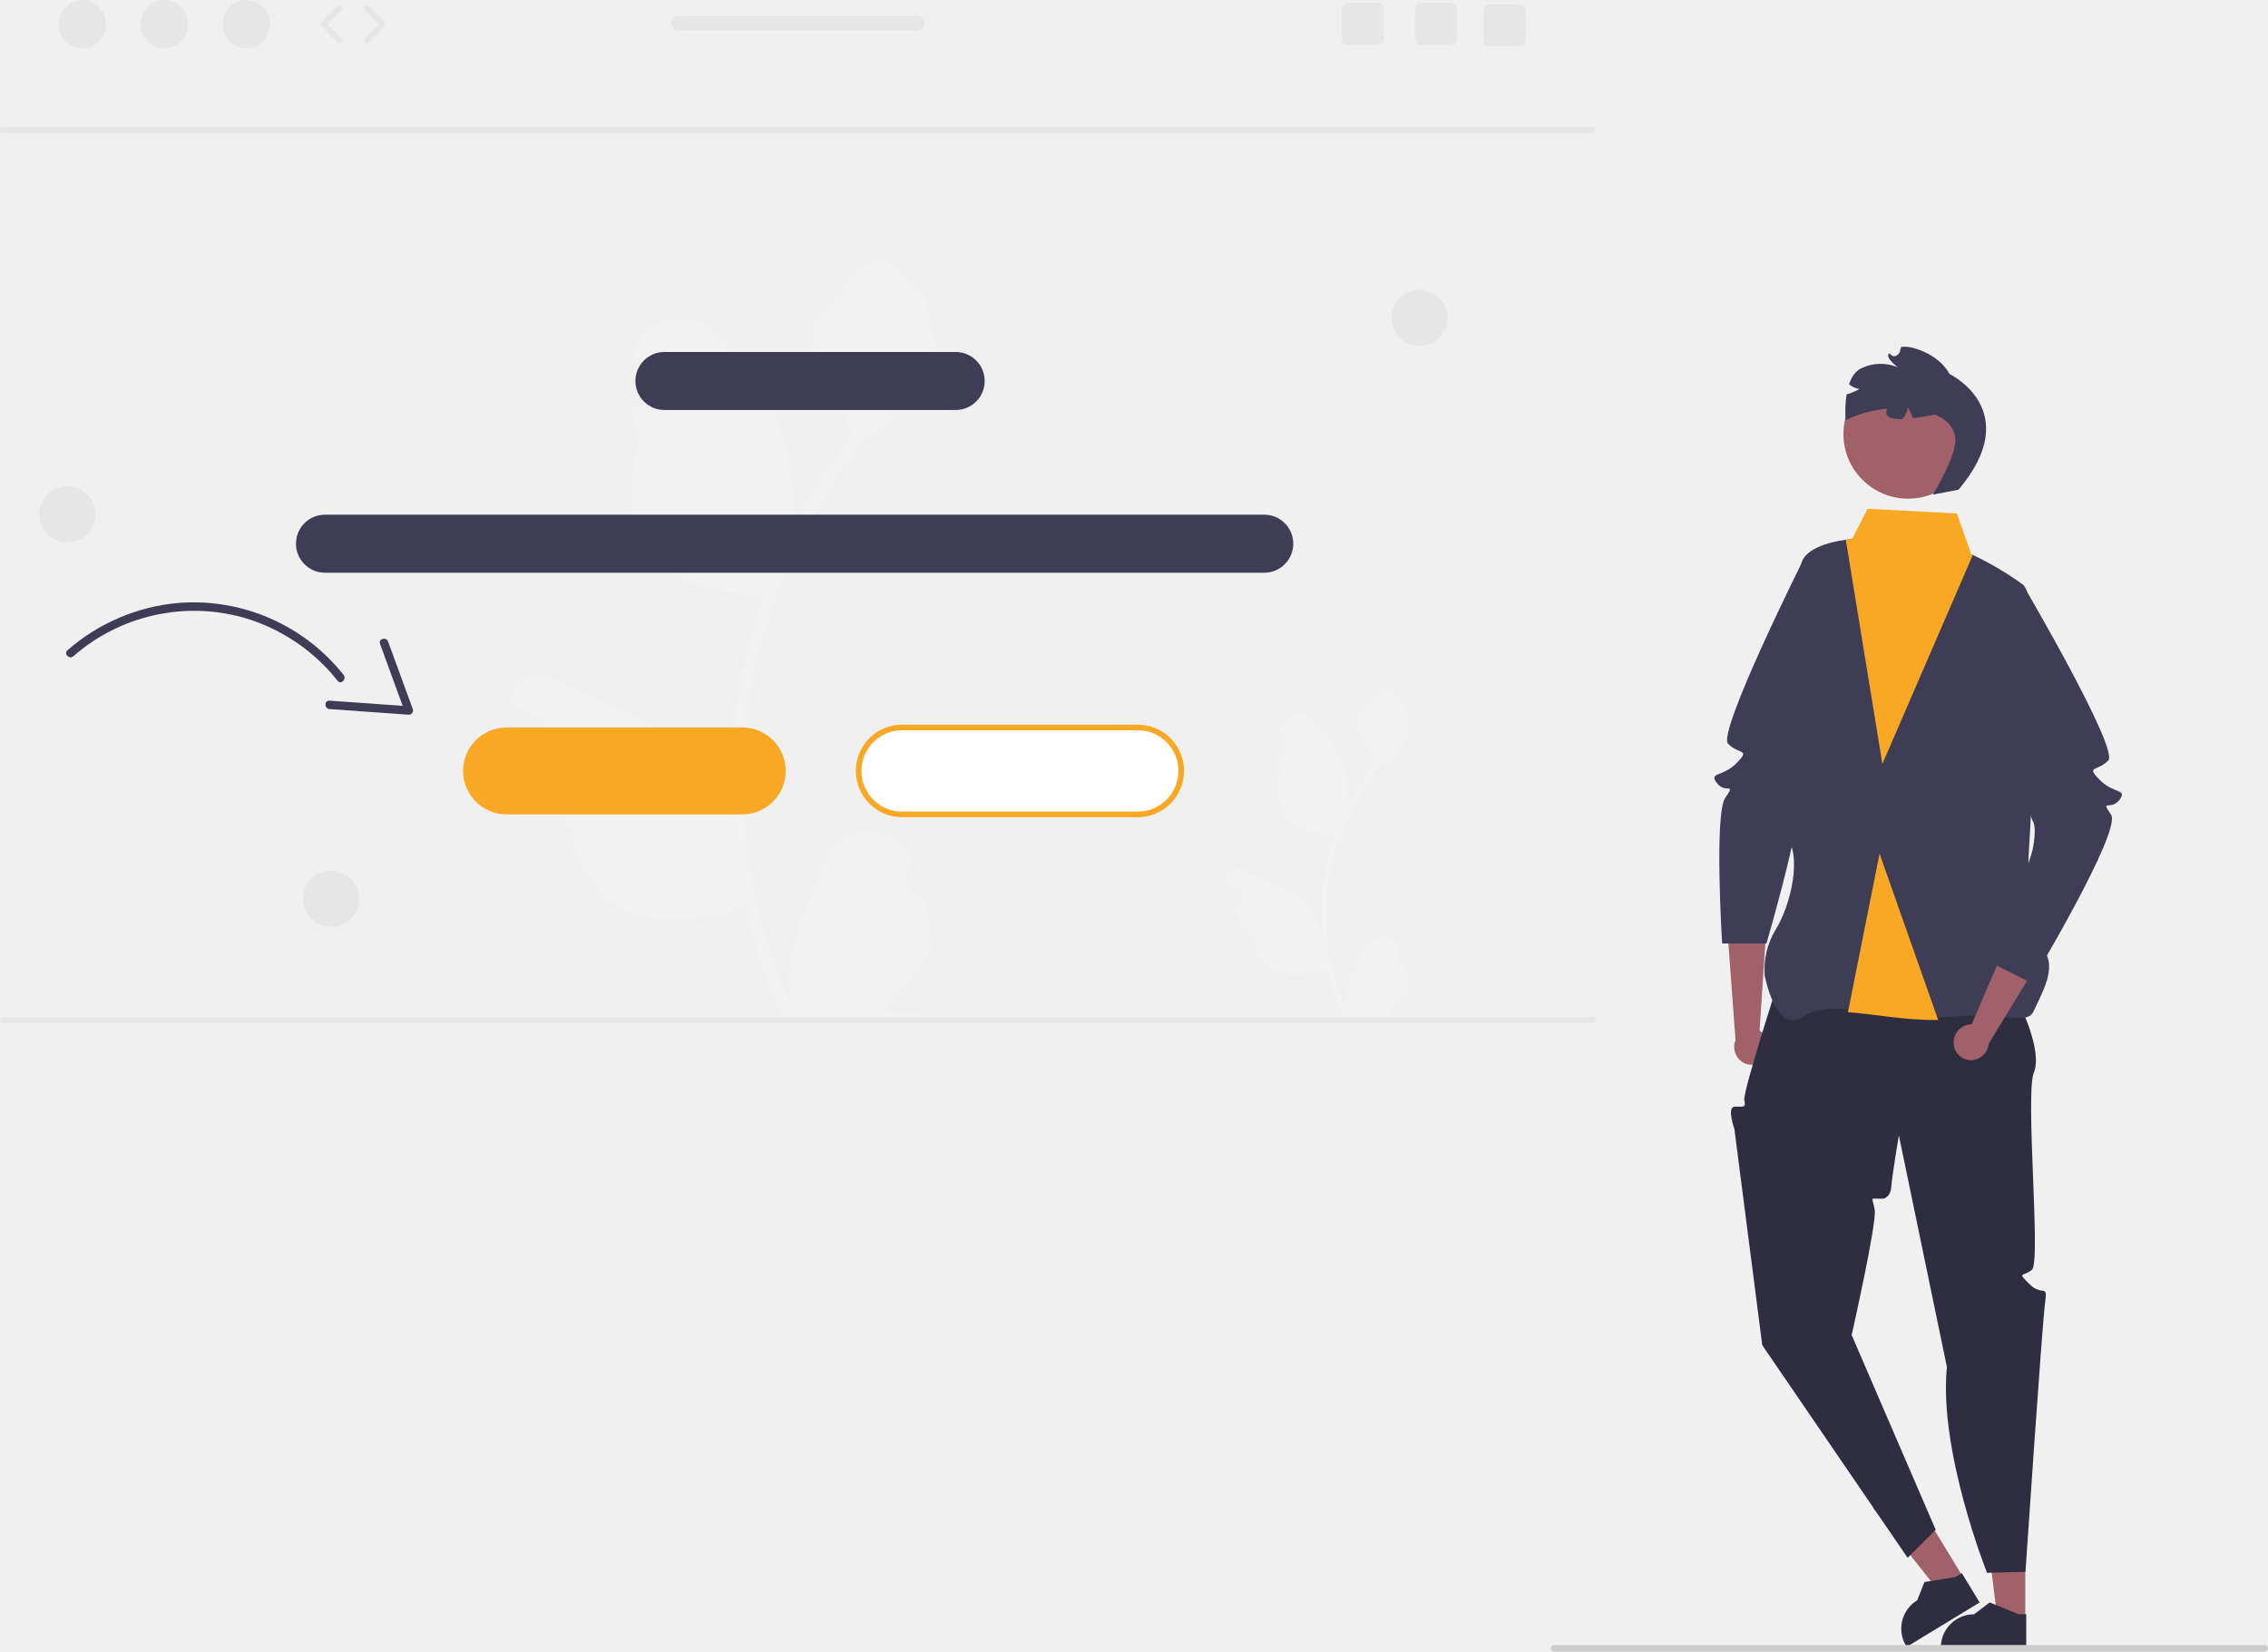
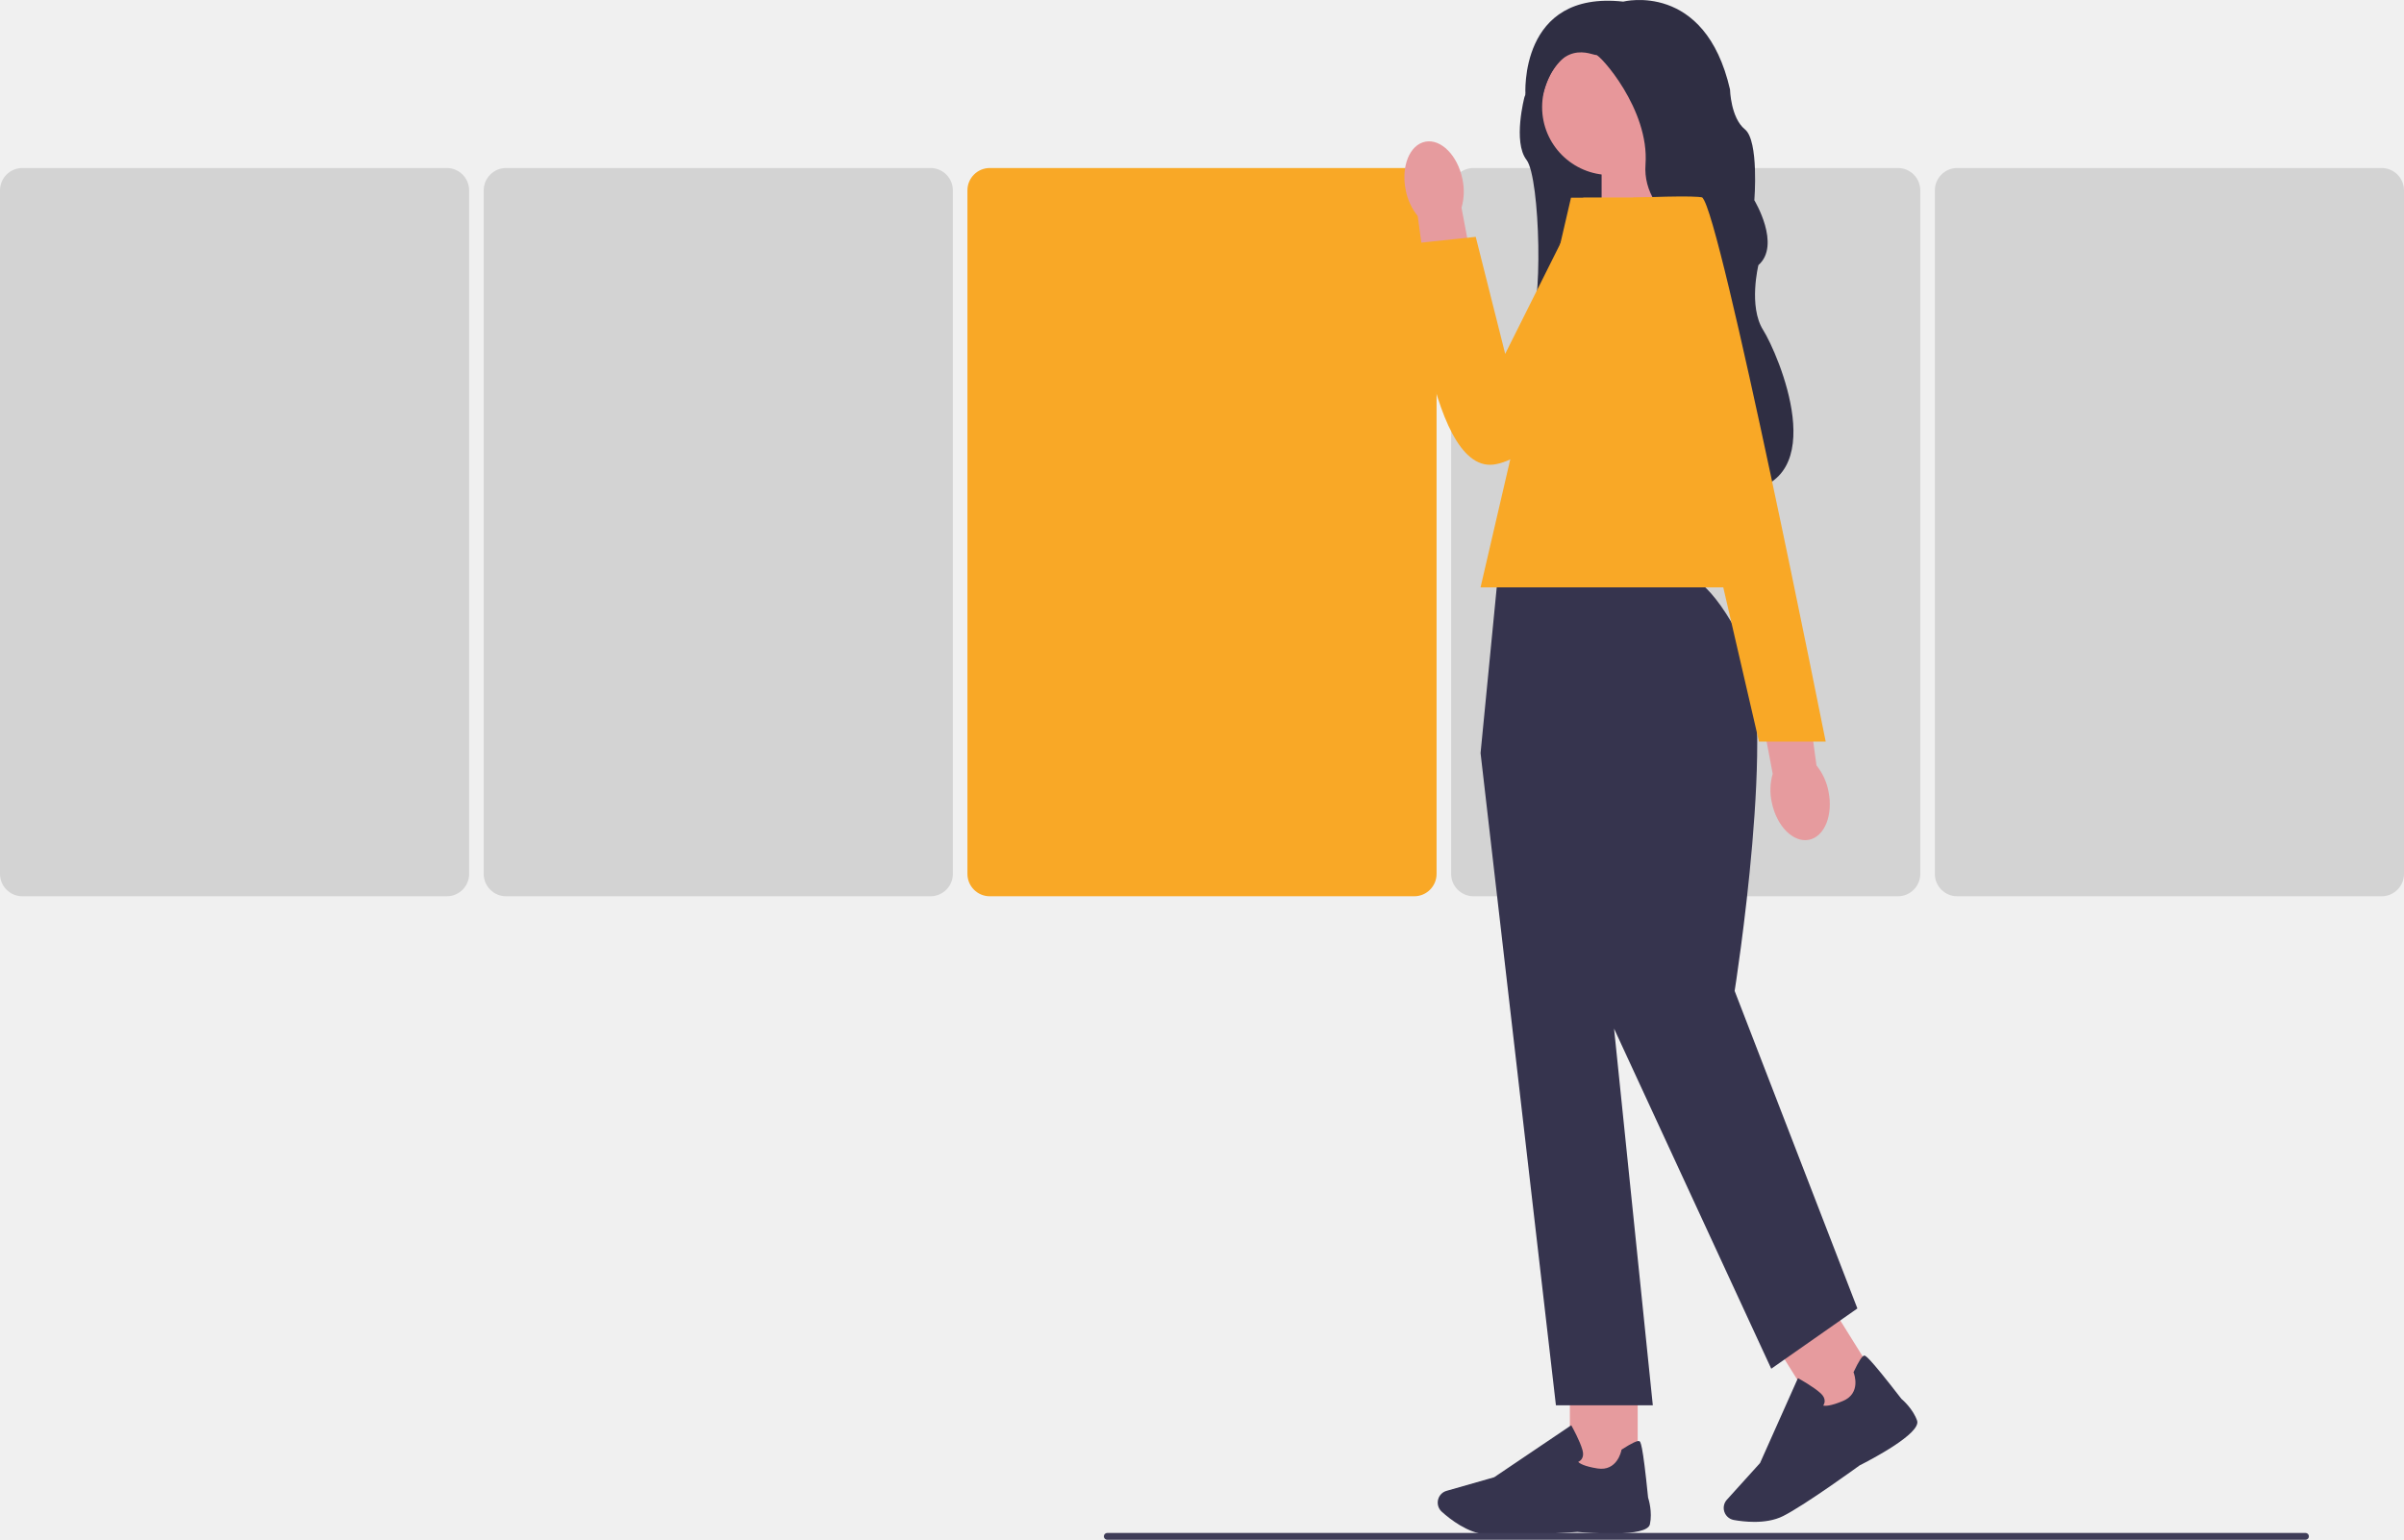
- <svg xmlns="http://www.w3.org/2000/svg" data-name="Layer 1" width="808.457" height="588.766" viewBox="0 0 808.457 588.766">
-   <path d="M525.068,474.862a6.146,6.146,0,0,1-4.454-10.653c.155-.616.266-1.058.421-1.674q-.083-.201-.167-.402c-5.658-13.492-24.835-13.399-30.445.113-4.979,11.993-11.319,24.006-12.88,36.686a48.827,48.827,0,0,0,.857,16.793,195.758,195.758,0,0,1-17.807-81.304,188.945,188.945,0,0,1,1.172-21.078q.971-8.606,2.694-17.09a198.026,198.026,0,0,1,39.27-83.928,52.7,52.7,0,0,0,21.918-22.74,40.199,40.199,0,0,0,3.656-10.985c-1.067.14-4.023-16.111-3.219-17.108-1.487-2.256-4.148-3.378-5.772-5.58-8.077-10.951-19.205-9.039-25.014,5.842-12.41,6.263-12.53,16.651-4.915,26.641,4.844,6.356,5.51,14.956,9.761,21.76-.437.56-.892,1.102-1.329,1.662a199.304,199.304,0,0,0-20.802,32.956c1.652-12.908-.787-28.459-4.946-38.483-4.735-11.422-13.609-21.041-21.424-30.915-9.387-11.86-28.636-6.684-30.289,8.35q-.024.218-.047.437,1.741.982,3.409,2.085a8.337,8.337,0,0,1-3.361,15.171l-.17.026a82.948,82.948,0,0,0,2.187,12.402c-10.025,38.771,11.619,52.892,42.524,53.527.682.35,1.347.7,2.029,1.032a203.431,203.431,0,0,0-10.95,51.532,192.948,192.948,0,0,0,.14,31.154q-.026-.184-.053-.367a50.985,50.985,0,0,0-17.405-29.44c-13.394-11.003-32.317-15.054-46.767-23.898-6.956-4.257-15.869,1.244-14.655,9.309q.029.193.059.386a55.997,55.997,0,0,1,6.28,3.026q1.741.982,3.409,2.085a8.337,8.337,0,0,1-3.361,15.171l-.17.026c-.122.018-.227.035-.35.053a83.021,83.021,0,0,0,15.271,23.912c6.269,33.846,33.193,37.057,61.993,27.201h.018a203.37,203.37,0,0,0,13.662,39.883h48.803c.175-.542.332-1.102.49-1.644a55.451,55.451,0,0,1-13.504-.804c3.621-4.443,7.242-8.921,10.863-13.364a3.034,3.034,0,0,0,.227-.262c1.837-2.274,3.691-4.53,5.528-6.804l.001-.003a81.222,81.222,0,0,0-2.38-20.691Z" transform="translate(-195.7715 -155.617)" fill="#f2f2f2" />
-   <path d="M696.467,499.549a2.664,2.664,0,0,1-1.931-4.617l.183-.726q-.036-.087-.073-.174a7.154,7.154,0,0,0-13.197.049c-2.158,5.198-4.906,10.406-5.583,15.902a21.165,21.165,0,0,0,.372,7.279,84.853,84.853,0,0,1-7.719-35.242,81.899,81.899,0,0,1,.508-9.137q.421-3.731,1.168-7.408a85.836,85.836,0,0,1,17.022-36.379,22.843,22.843,0,0,0,9.501-9.857,17.425,17.425,0,0,0,1.585-4.762c-.463.061-1.744-6.983-1.395-7.415-.645-.978-1.798-1.464-2.502-2.419-3.501-4.747-8.325-3.918-10.843,2.532-5.379,2.715-5.431,7.217-2.131,11.548,2.1,2.755,2.388,6.483,4.231,9.432-.19.243-.387.478-.576.72a86.39,86.39,0,0,0-9.017,14.285,35.913,35.913,0,0,0-2.144-16.681c-2.052-4.951-5.899-9.12-9.286-13.4-4.069-5.141-12.412-2.897-13.129,3.62q-.01.095-.02.189.755.426,1.478.904a3.614,3.614,0,0,1-1.457,6.576l-.074.011a35.955,35.955,0,0,0,.948,5.376c-4.346,16.806,5.036,22.927,18.432,23.202.296.152.584.303.88.447A88.179,88.179,0,0,0,666.95,475.741a83.636,83.636,0,0,0,.061,13.504l-.023-.159a22.1,22.1,0,0,0-7.544-12.761c-5.806-4.769-14.008-6.525-20.272-10.359A4.148,4.148,0,0,0,632.82,470.001q.013.084.026.167a24.272,24.272,0,0,1,2.722,1.312q.755.426,1.478.904a3.614,3.614,0,0,1-1.457,6.576l-.074.011c-.053.008-.099.015-.152.023a35.986,35.986,0,0,0,6.619,10.365c2.717,14.671,14.388,16.063,26.871,11.79h.008a88.153,88.153,0,0,0,5.922,17.287H695.937c.076-.235.144-.478.212-.713a24.036,24.036,0,0,1-5.854-.349c1.57-1.926,3.139-3.867,4.709-5.793a1.315,1.315,0,0,0,.099-.114c.796-.986,1.6-1.964,2.396-2.949l0-.001a35.206,35.206,0,0,0-1.032-8.969Z" transform="translate(-195.7715 -155.617)" fill="#f2f2f2" />
-   <path d="M825.274,532.5a6.48,6.48,0,0,0-1.401-8.929,6.217,6.217,0,0,0-.879-.533l2.905-44.116-14.78,2.562,3.295,44.882a6.462,6.462,0,0,0,2.117,7.6,6.184,6.184,0,0,0,8.645-1.328Q825.226,532.57,825.274,532.5Z" transform="translate(-195.7715 -155.617)" fill="#a0616a" />
-   <polygon points="721.93 577.344 712.029 577.343 707.319 539.153 721.932 539.154 721.93 577.344" fill="#a0616a" />
-   <path d="M918.05,743.29l-30.447-.001v-.385A11.851,11.851,0,0,1,899.454,731.053h.001l5.562-4.219,10.377,4.22,2.658 0Z" transform="translate(-195.7715 -155.617)" fill="#2f2e41" />
-   <polygon points="700.003 562.585 691.544 567.73 667.673 537.549 680.158 529.956 700.003 562.585" fill="#a0616a" />
-   <path d="M901.44,726.845,875.427,742.667l-.2-.329A11.851,11.851,0,0,1,879.193,726.055l.001-0,2.559-6.495,11.058-1.787,2.271-1.381Z" transform="translate(-195.7715 -155.617)" fill="#2f2e41" />
-   <path d="M763.502,202.928H196.771a1,1,0,0,1,0-2H763.502a1,1,0,0,1,0,2Z" transform="translate(-195.7715 -155.617)" fill="#e6e6e6" />
-   <path d="M646.427,339.084h-334.808a10.344,10.344,0,0,0,0,20.688h334.808a10.344,10.344,0,1,0,0-20.688Z" transform="translate(-195.7715 -155.617)" fill="#3f3d56" />
-   <path d="M536.427,281.084h-103.808a10.344,10.344,0,0,0,0,20.688h103.808a10.344,10.344,0,1,0,0-20.688Z" transform="translate(-195.7715 -155.617)" fill="#3f3d56" />
-   <ellipse cx="29.355" cy="8.645" rx="8.457" ry="8.645" fill="#e6e6e6" />
-   <ellipse cx="58.569" cy="8.645" rx="8.457" ry="8.645" fill="#e6e6e6" />
-   <ellipse cx="87.782" cy="8.645" rx="8.457" ry="8.645" fill="#e6e6e6" />
-   <path d="M316.865,171.095a.997.997,0,0,1-.715-.301l-5.706-5.833a1.0 1,0,0,1,0-1.398l5.706-5.833a1,1,0,0,1,1.43,1.398l-5.022,5.133,5.022,5.134a1,1,0,0,1-.715,1.699Z" transform="translate(-195.7715 -155.617)" fill="#e6e6e6" />
-   <path d="M326.454,171.095a1,1,0,0,1-.715-1.699l5.021-5.134-5.021-5.133a1,1,0,1,1,1.43-1.398l5.706,5.833a1.0 1,0,0,1,0,1.398l-5.706,5.833A.997.997,0,0,1,326.454,171.095Z" transform="translate(-195.7715 -155.617)" fill="#e6e6e6" />
-   <path d="M712.963,156.618h-10.61a2.189,2.189,0,0,0-2.19,2.19v10.62a2.189,2.189,0,0,0,2.19,2.19h10.61a2.198,2.198,0,0,0,2.2-2.19v-10.62A2.198,2.198,0,0,0,712.963,156.618Z" transform="translate(-195.7715 -155.617)" fill="#e6e6e6" />
-   <path d="M686.963,156.618h-10.61a2.189,2.189,0,0,0-2.19,2.19v10.62a2.189,2.189,0,0,0,2.19,2.19h10.61a2.198,2.198,0,0,0,2.2-2.19v-10.62A2.198,2.198,0,0,0,686.963,156.618Z" transform="translate(-195.7715 -155.617)" fill="#e6e6e6" />
-   <path d="M737.463,157.118h-10.61a2.189,2.189,0,0,0-2.19,2.19v10.62a2.189,2.189,0,0,0,2.19,2.19h10.61a2.198,2.198,0,0,0,2.2-2.19v-10.62A2.198,2.198,0,0,0,737.463,157.118Z" transform="translate(-195.7715 -155.617)" fill="#e6e6e6" />
-   <path d="M522.542,161.158h-84.81a2.67,2.67,0,1,0,0,5.34h84.81a2.67,2.67,0,0,0,0-5.34Z" transform="translate(-195.7715 -155.617)" fill="#e6e6e6" />
-   <path d="M460.342,414.928h-84a15.5,15.5,0,0,0,0,31h84a15.5,15.5,0,0,0,0-31Z" transform="translate(-195.7715 -155.617)" fill="#f9a826" />
-   <path d="M601.342,414.928h-84a15.5,15.5,0,1,0,0,31h84a15.5,15.5,0,0,0,0-31Z" transform="translate(-195.7715 -155.617)" fill="#fff" />
-   <path d="M601.342,446.928h-84a16.5,16.5,0,0,1,0-33h84a16.5,16.5,0,0,1,0,33Zm-84-31a14.5,14.5,0,0,0,0,29h84a14.5,14.5,0,0,0,0-29Z" transform="translate(-195.7715 -155.617)" fill="#f9a826" />
-   <path d="M763.502,520.187H196.771a1,1,0,0,1,0-2H763.502a1,1,0,0,1,0,2Z" transform="translate(-195.7715 -155.617)" fill="#e6e6e6" />
-   <circle cx="24" cy="183.311" r="10" fill="#e6e6e6" />
-   <circle cx="506" cy="113.311" r="10" fill="#e6e6e6" />
-   <circle cx="118" cy="320.311" r="10" fill="#e6e6e6" />
-   <path d="M219.818,387.412a69.254,69.254,0,0,1,39.731-16.885,68.3,68.3,0,0,1,58.697,25.664c1.182,1.5-.927,3.638-2.121,2.121A66.183,66.183,0,0,0,283.028,375.902a65.314,65.314,0,0,0-61.088,13.631c-1.444,1.271-3.574-.843-2.121-2.121Z" transform="translate(-195.7715 -155.617)" fill="#3f3d56" />
-   <path d="M334.115,384.308l8.843,24.184a1.508,1.508,0,0,1-1.446,1.899l-28.29-2.016c-1.915-.136-1.93-3.138,0-3l28.29,2.016-1.446,1.899-8.843-24.184c-.664-1.816,2.234-2.599,2.893-.798Z" transform="translate(-195.7715 -155.617)" fill="#3f3d56" />
-   <path d="M915.771,513.928s8.184,16.262,5,24,2.612,67.683-.694,70.342-5.433.531-.87,5.095,6.564-.436,5.564,6.564-7,96-7,96l-13.694.342s-17.306-43.342-14.306-73.342l-17.13-82.618s-2.469,14.72-2.669,18.169-2.2,4.449-3.2,4.449c-5.005,0-3.465-.89-2.732,4.055s-8.226,44.525-8.226,44.525l29.958,69.42-10,10-51.82-75.798-9.935-77.06s-2.755-7.732,0-7.937,4.314.669,3.534-2.268,15.22-51.937,15.22-51.937Z" transform="translate(-195.7715 -155.617)" fill="#2f2e41" />
-   <path d="M920.771,515.928c-2.31,5.35-10.18.45-28,2-2.06.18-4.09.27-6.11.29-11.95.13-23.12-2.14-32.16-2.81-6.51-.49-11.92-.15-15.73,2.52-10,7-13.96-14.66-13.96-14.66a27.385,27.385,0,0,1,3.96-16.34c5-8,10.12-27.01,3-34s-7.88-17.99-5-21,12.34-63.2,11-73c-1.06-7.73,10.88-10.21,15.96-10.91,1.36-.19,2.23-.25,2.23-.25l11.81,2.16,17,3,13.69.26s.19.09.55.25a112.674,112.674,0,0,1,17.76,10.49c8.08,6.09,2.11,96.99,2.11,96.99s-1.11,27.07,4.89,33.01S923.081,510.578,920.771,515.928Z" transform="translate(-195.7715 -155.617)" fill="#3f3d56" />
-   <path d="M861.771,353.743l-23,1s-31,62-27,66,8.086,1.729,3.043,6.865-10.043,3.135-7.043,7.135,7-.501,3,5.249-1.124,51.935-1.124,51.935h15.818s11.182-38.799,10.244-43.492-1.062-8.704,0-10.198S861.771,353.743,861.771,353.743Z" transform="translate(-195.7715 -155.617)" fill="#3f3d56" />
-   <circle cx="680.173" cy="154.704" r="23.056" fill="#a0616a" />
-   <path d="M893.911,330.178l-9.14,1.75s8.5-13.72,8-20c-.5-6.28-7.34-8.53-7.34-8.53s-3.79.82-7.78,1.28a20.061,20.061,0,0,0-1.85-3.85,6.716,6.716,0,0,1-1.96,4.14,10.935,10.935,0,0,1-4.33-.5c-1.58-.72-1.55-1.97-1.03-3.14a41.624,41.624,0,0,0-14.82,4.07,40.899,40.899,0,0,1,.35-9.2c.22-.06.44-.13.66-.2a20.414,20.414,0,0,0,3.92-1.71,6.752,6.752,0,0,1-3.7-1.74c.84-2.46,2.18-4.59,4.29-5.63a15.815,15.815,0,0,1,13.13-.35s-4.89-3.57-3.09-5.03c.12.12.24.23.37.34.17.14.36.29.54.43,1.11.9,2.77-.37,2.99-1.73a4.585,4.585,0,0,1,.1-.51c.03-.14.07-.28.11-.41a3.394,3.394,0,0,1,.12-.34c3.33-.8,13.4,2.45,17.27,9.61C890.721,288.928,917.771,301.928,893.911,330.178Z" transform="translate(-195.7715 -155.617)" fill="#3f3d56" />
-   <path d="M892.238,528.165a6.48,6.48,0,0,1,5.31-7.314,6.216,6.216,0,0,1,1.025-.075L916.059,480.17l11.996,9.006-23.355,38.468a6.462,6.462,0,0,1-5.343,5.805,6.184,6.184,0,0,1-7.094-5.116Q892.249,528.249,892.238,528.165Z" transform="translate(-195.7715 -155.617)" fill="#a0616a" />
-   <path d="M894.271,363.743l23,1s34,58,30,62-8.086,1.729-3.043,6.865,10.043,3.135,7.043,7.135-7-.501-3,5.249-28.5,59.935-28.5,59.935l-14-7s13.624-35.799,14.562-40.492,1.062-8.704,0-10.198S894.271,363.743,894.271,363.743Z" transform="translate(-195.7715 -155.617)" fill="#3f3d56" />
-   <path d="M899.011,353.438l-32.24,74.49-13.04-79.91c1.36-.19,2.23-.25,2.23-.25l5.55-10.78,31.79,1.65,5.16,14.55S898.651,353.278,899.011,353.438Z" transform="translate(-195.7715 -155.617)" fill="#f9a826" />
-   <path d="M886.661,519.218c-11.95.13-23.12-2.14-32.16-2.81l11.27-56.48Z" transform="translate(-195.7715 -155.617)" fill="#f9a826" />
-   <path d="M748.558,743.193a1.186,1.186,0,0,0,1.19,1.19h253.29a1.19,1.19,0,0,0,0-2.38h-253.29A1.187,1.187,0,0,0,748.558,743.193Z" transform="translate(-195.7715 -155.617)" fill="#ccc" />
+ <svg xmlns="http://www.w3.org/2000/svg" width="825" height="528.581" viewBox="0 0 825 528.581">
+   <path d="m153.325,307.676H7.675c-4.232,0-7.675-3.443-7.675-7.676V65.352c0-4.232,3.443-7.676,7.675-7.676h145.649c4.232,0,7.675,3.443,7.675,7.676v234.648c0,4.232-3.443,7.676-7.675,7.676Z" fill="#d3d3d3" stroke-width="0" />
+   <path d="m319.325,307.676h-145.649c-4.232,0-7.675-3.443-7.675-7.676V65.352c0-4.232,3.443-7.676,7.675-7.676h145.649c4.232,0,7.675,3.443,7.675,7.676v234.648c0,4.232-3.443,7.676-7.675,7.676Z" fill="#d3d3d3" stroke-width="0" />
+   <path d="m485.325,307.676h-145.649c-4.232,0-7.675-3.443-7.675-7.676V65.352c0-4.232,3.443-7.676,7.675-7.676h145.649c4.232,0,7.675,3.443,7.675,7.676v234.648c0,4.232-3.443,7.676-7.675,7.676Z" fill="#f9a826" stroke-width="0" />
+   <path d="m651.325,307.676h-145.649c-4.232,0-7.675-3.443-7.675-7.676V65.352c0-4.232,3.443-7.676,7.675-7.676h145.649c4.232,0,7.675,3.443,7.675,7.676v234.648c0,4.232-3.443,7.676-7.675,7.676Z" fill="#d3d3d3" stroke-width="0" />
+   <path d="m817.325,307.676h-145.649c-4.232,0-7.675-3.443-7.675-7.676V65.352c0-4.232,3.443-7.676,7.675-7.676h145.649c4.232,0,7.675,3.443,7.675,7.676v234.648c0,4.232-3.443,7.676-7.675,7.676Z" fill="#d3d3d3" stroke-width="0" />
+   <path d="m527.591,22.286l15.652-12.178s17.86,5.566,18.32,5.796,27.715,63.435,27.715,63.435c0,0-69.817,35.73-64.711,32.246,5.106-3.474,4.049-50.566-.701-56.707-4.76-6.152-.701-21.574-.701-21.574l4.405-11.017h.021Z" fill="#2f2e43" stroke-width="0" />
+   <polygon points="570.853 50.765 549.635 50.765 549.635 84.434 573.03 76.744 570.853 50.765" fill="#e7979a" stroke-width="0" />
+   <circle cx="552.533" cy="36.766" r="23.311" fill="#e7979a" stroke-width="0" />
+   <path d="m523.5,32.519l5.713.973c5.336-21.344,17.41-14.376,18.561-14.616s18.32,18.55,16.928,37.571c-1.392,19.021,23.196,27.935,23.196,27.935,0,0,8.59,16.144.931,45.366-7.659,29.222,8.579,39.025,8.579,39.025,32.015-2.72,12.764-47.374,7.659-55.493-5.106-8.119-1.622-22.264-1.622-22.264,7.889-6.958-1.392-22.264-1.392-22.264,0,0,1.632-20.412-3.243-24.357-4.876-3.944-5.106-13.685-5.106-13.685-8.59-37.341-36.65-30.153-36.65-30.153-35.949-3.944-33.553,31.963-33.553,31.963Z" fill="#2f2e43" stroke-width="0" />
+   <rect x="538.75" y="473.974" width="23.269" height="33.006" fill="#e69b9e" stroke-width="0" />
+   <path d="m516.089,526.963c-2.447,0-4.624-.061-6.264-.211-6.182-.567-12.078-5.128-15.042-7.796-1.329-1.196-1.757-3.108-1.064-4.756v-.001c.497-1.183,1.489-2.063,2.723-2.416l16.331-4.666,26.443-17.842.295.529c.11.197,2.707,4.874,3.577,8.037.331,1.203.244,2.205-.259,2.978-.349.537-.832.849-1.226,1.026.479.503,1.978,1.517,6.6,2.255,6.739,1.071,8.164-5.919,8.221-6.216l.045-.233.2-.13c3.211-2.068,5.185-3.006,5.868-2.808.426.127,1.138.34,3.051,19.379.194.596,1.537,4.979.623,9.167-.994,4.558-20.903,2.99-24.884,2.629-.113.014-15.022,1.073-25.237,1.073Z" fill="#36344e" stroke-width="0" />
+   <rect x="615.491" y="451.704" width="23.269" height="33.006" transform="translate(-152.7617 402.7797) rotate(-31.94922)" fill="#e69b9e" stroke-width="0" />
+   <path d="m602.045,522.439c-2.729,0-5.24-.328-7.029-.645-1.761-.312-3.135-1.707-3.42-3.472h0c-.204-1.267.172-2.539,1.032-3.491l11.388-12.601,12.996-29.131.529.292c.198.109,4.877,2.704,7.288,4.927.917.846,1.373,1.742,1.357,2.664-.012.64-.256,1.16-.497,1.519.672.175,2.481.241,6.793-1.578,6.285-2.653,3.795-9.342,3.686-9.625l-.085-.222.101-.215c1.63-3.453,2.805-5.299,3.493-5.487.429-.119,1.147-.311,12.843,14.829.479.403,3.939,3.411,5.38,7.449,1.568,4.394-16.155,13.598-19.723,15.398-.11.089-18.659,13.57-26.273,17.401-3.02,1.519-6.596,1.989-9.86,1.989Z" fill="#36344e" stroke-width="0" />
+   <path d="m579.148,197.927h-65.141l-5.912,60.594,25.863,223.902h33.253l-13.301-129.316,53.943,116.754,29.558-20.691-42.12-108.995s15.048-94.955,3.225-118.601c-11.823-23.646-19.369-23.646-19.369-23.646Z" fill="#36344e" stroke-width="0" />
+   <polygon points="611.549 201.622 508.096 201.622 539.132 67.872 584.208 67.872 611.549 201.622" fill="#f9a826" stroke-width="0" />
+   <path id="uuid-b13828aa-7dbb-4654-a51f-7f6b6cc292f7-680" d="m482.407,65.236c-1.65-8.137,1.372-15.569,6.75-16.599,5.378-1.03,11.074,4.73,12.724,12.87.705,3.243.594,6.604-.325,9.803l6.54,34.564-16.909,2.672-4.652-34.357c-2.099-2.621-3.515-5.691-4.128-8.952h0Z" fill="#e69b9e" stroke-width="0" />
+   <path d="m583.104,67.872h-39.756l-26.798,53.596-10.107-40.16-22.206,2.358s5.255,78.472,28.225,75.822c22.97-2.65,76.532-73.358,70.642-91.616Z" fill="#f9a826" stroke-width="0" />
+   <path id="uuid-fc7bb237-60d5-4a24-8159-aaf6584accef-681" d="m627.501,271.698c1.65,8.137-1.372,15.569-6.75,16.599-5.378,1.03-11.074-4.73-12.724-12.87-.705-3.243-.594-6.604.325-9.803l-6.54-34.564,16.909-2.672,4.652,34.357c2.099,2.621,3.515,5.691,4.128,8.952,0,0,0,0,0,0Z" fill="#e69b9e" stroke-width="0" />
+   <path d="m560.447,67.872s22.591-.956,23.761,0c6.161,5.038,42.333,186.701,42.333,186.701h-22.907s-43.187-186.701-43.187-186.701Z" fill="#f9a826" stroke-width="0" />
+   <path d="m378.82,527.409c0,.65.522,1.172,1.172,1.172h411.202c.65,0,1.172-.522,1.172-1.172s-.522-1.172-1.172-1.172h-411.202c-.65,0-1.172.522-1.172,1.172Z" fill="#3f3d58" stroke-width="0" />
</svg>
